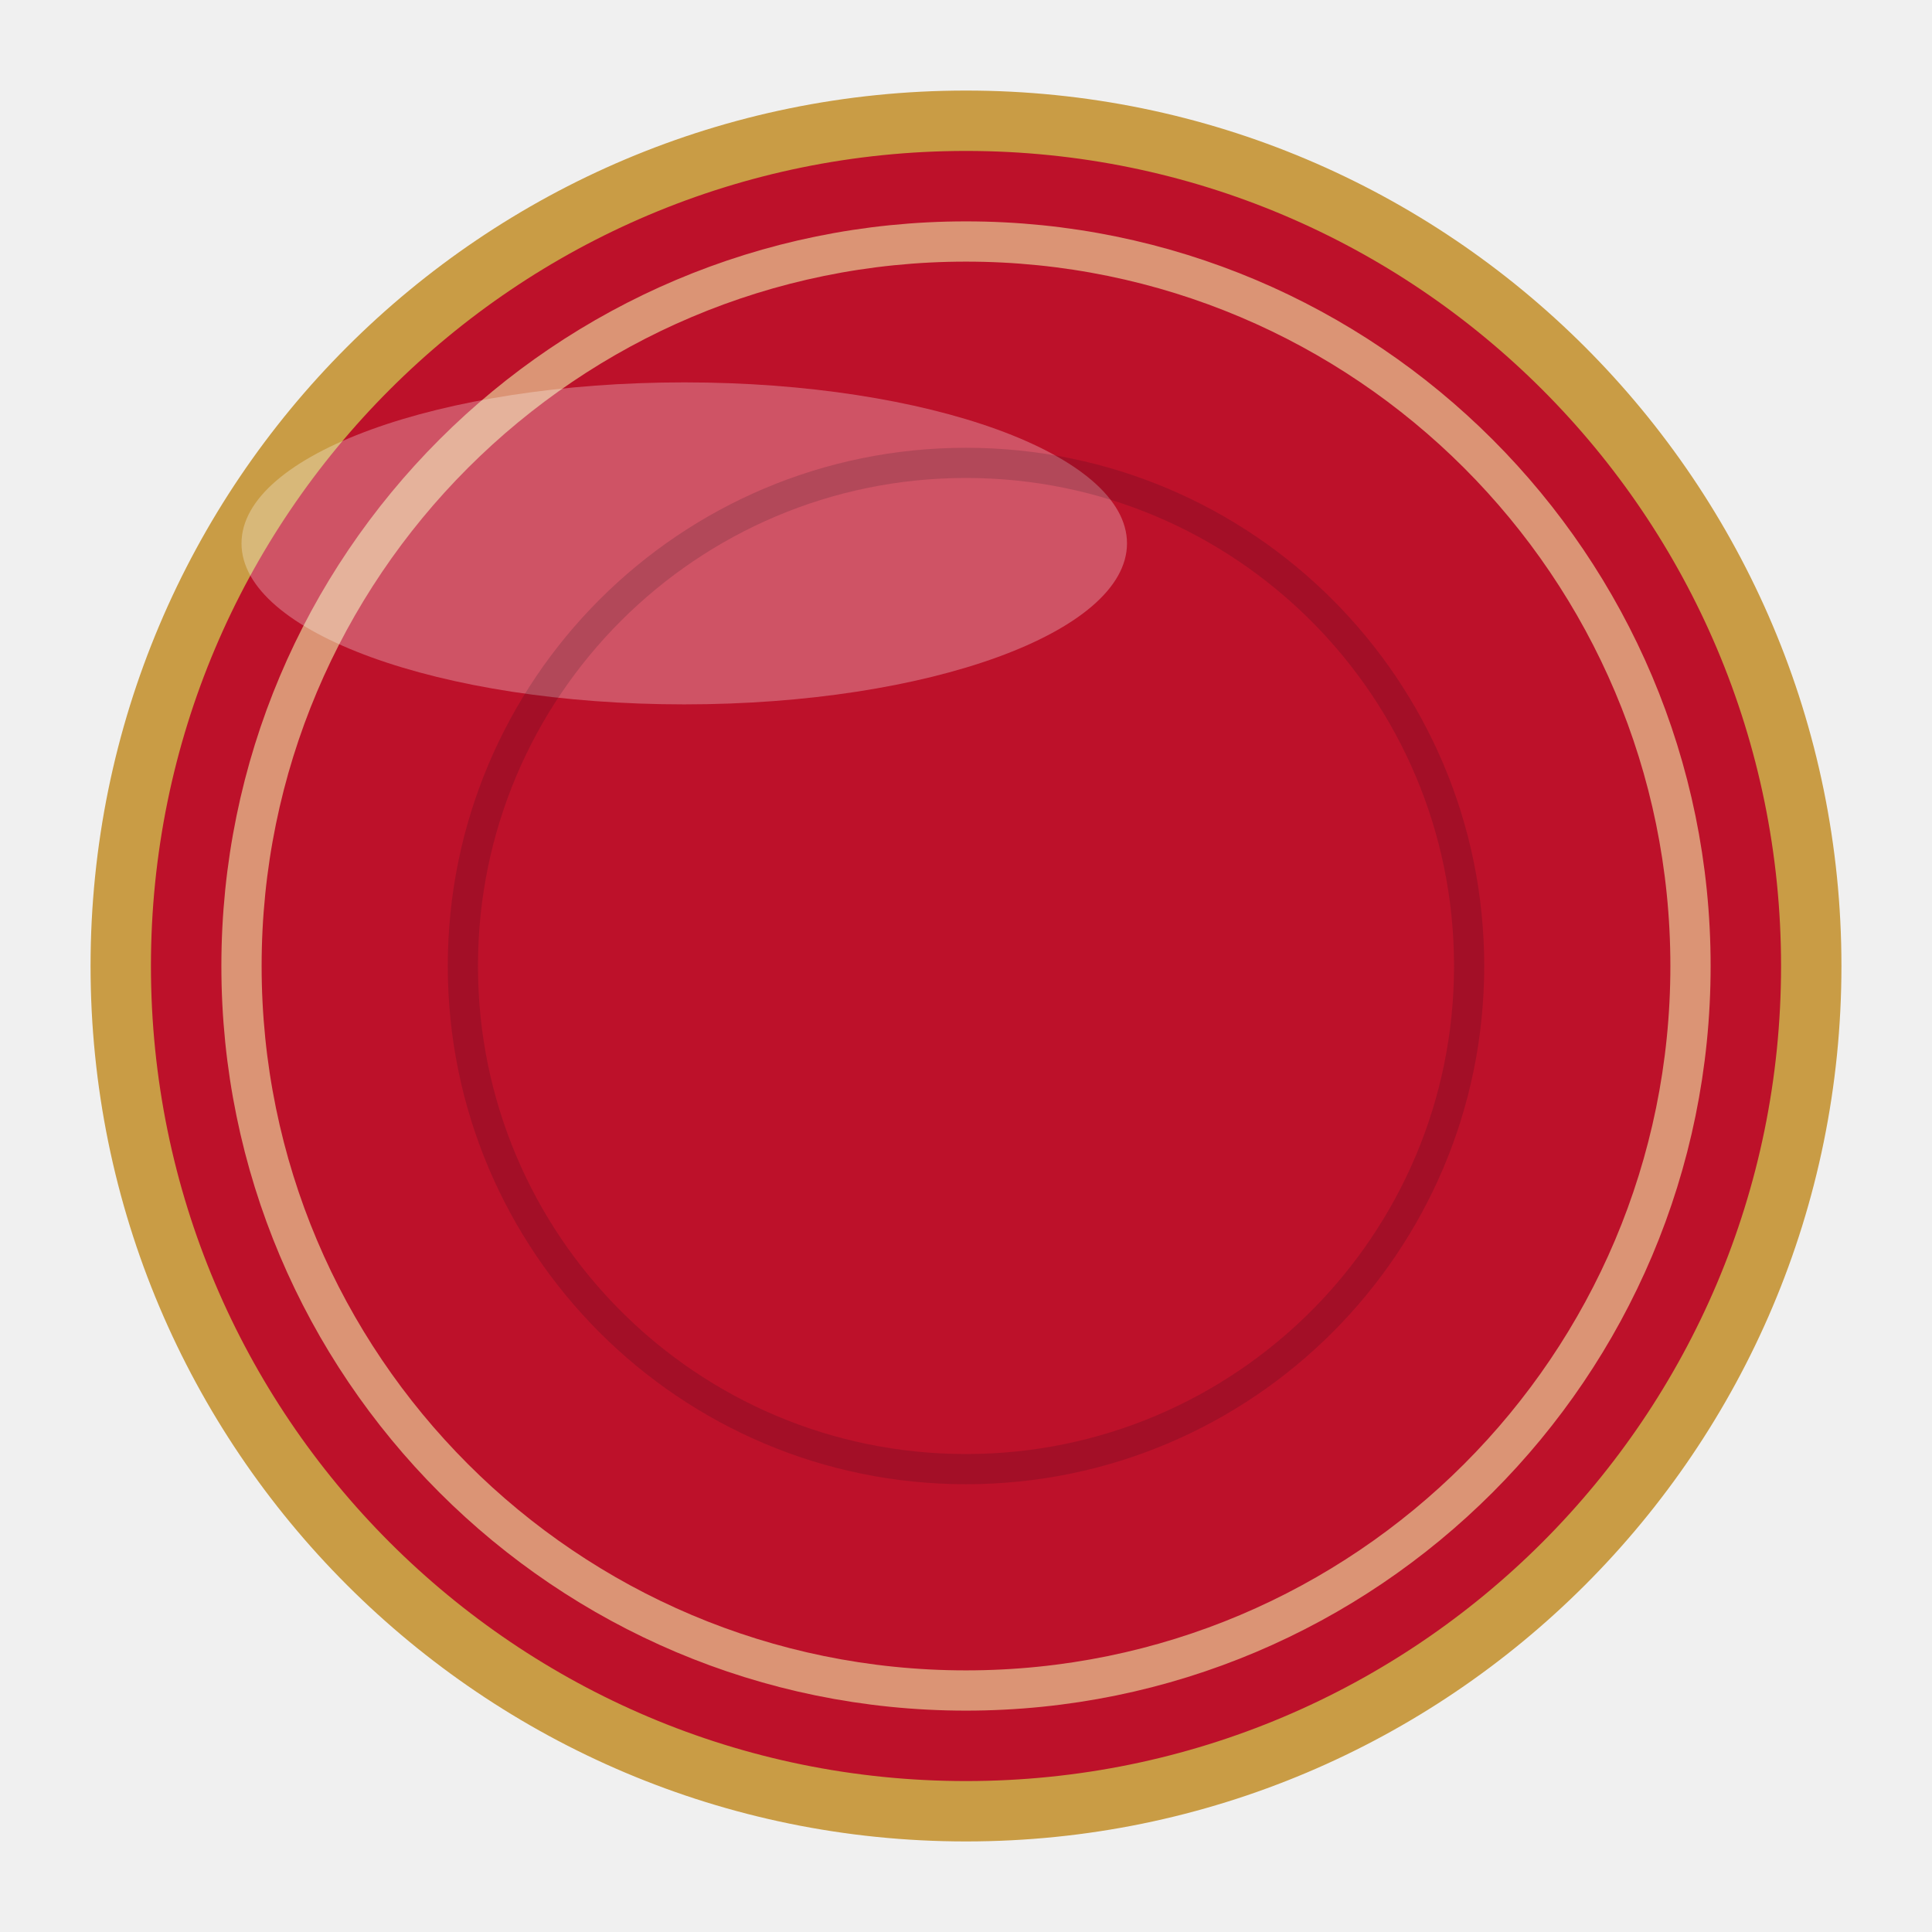
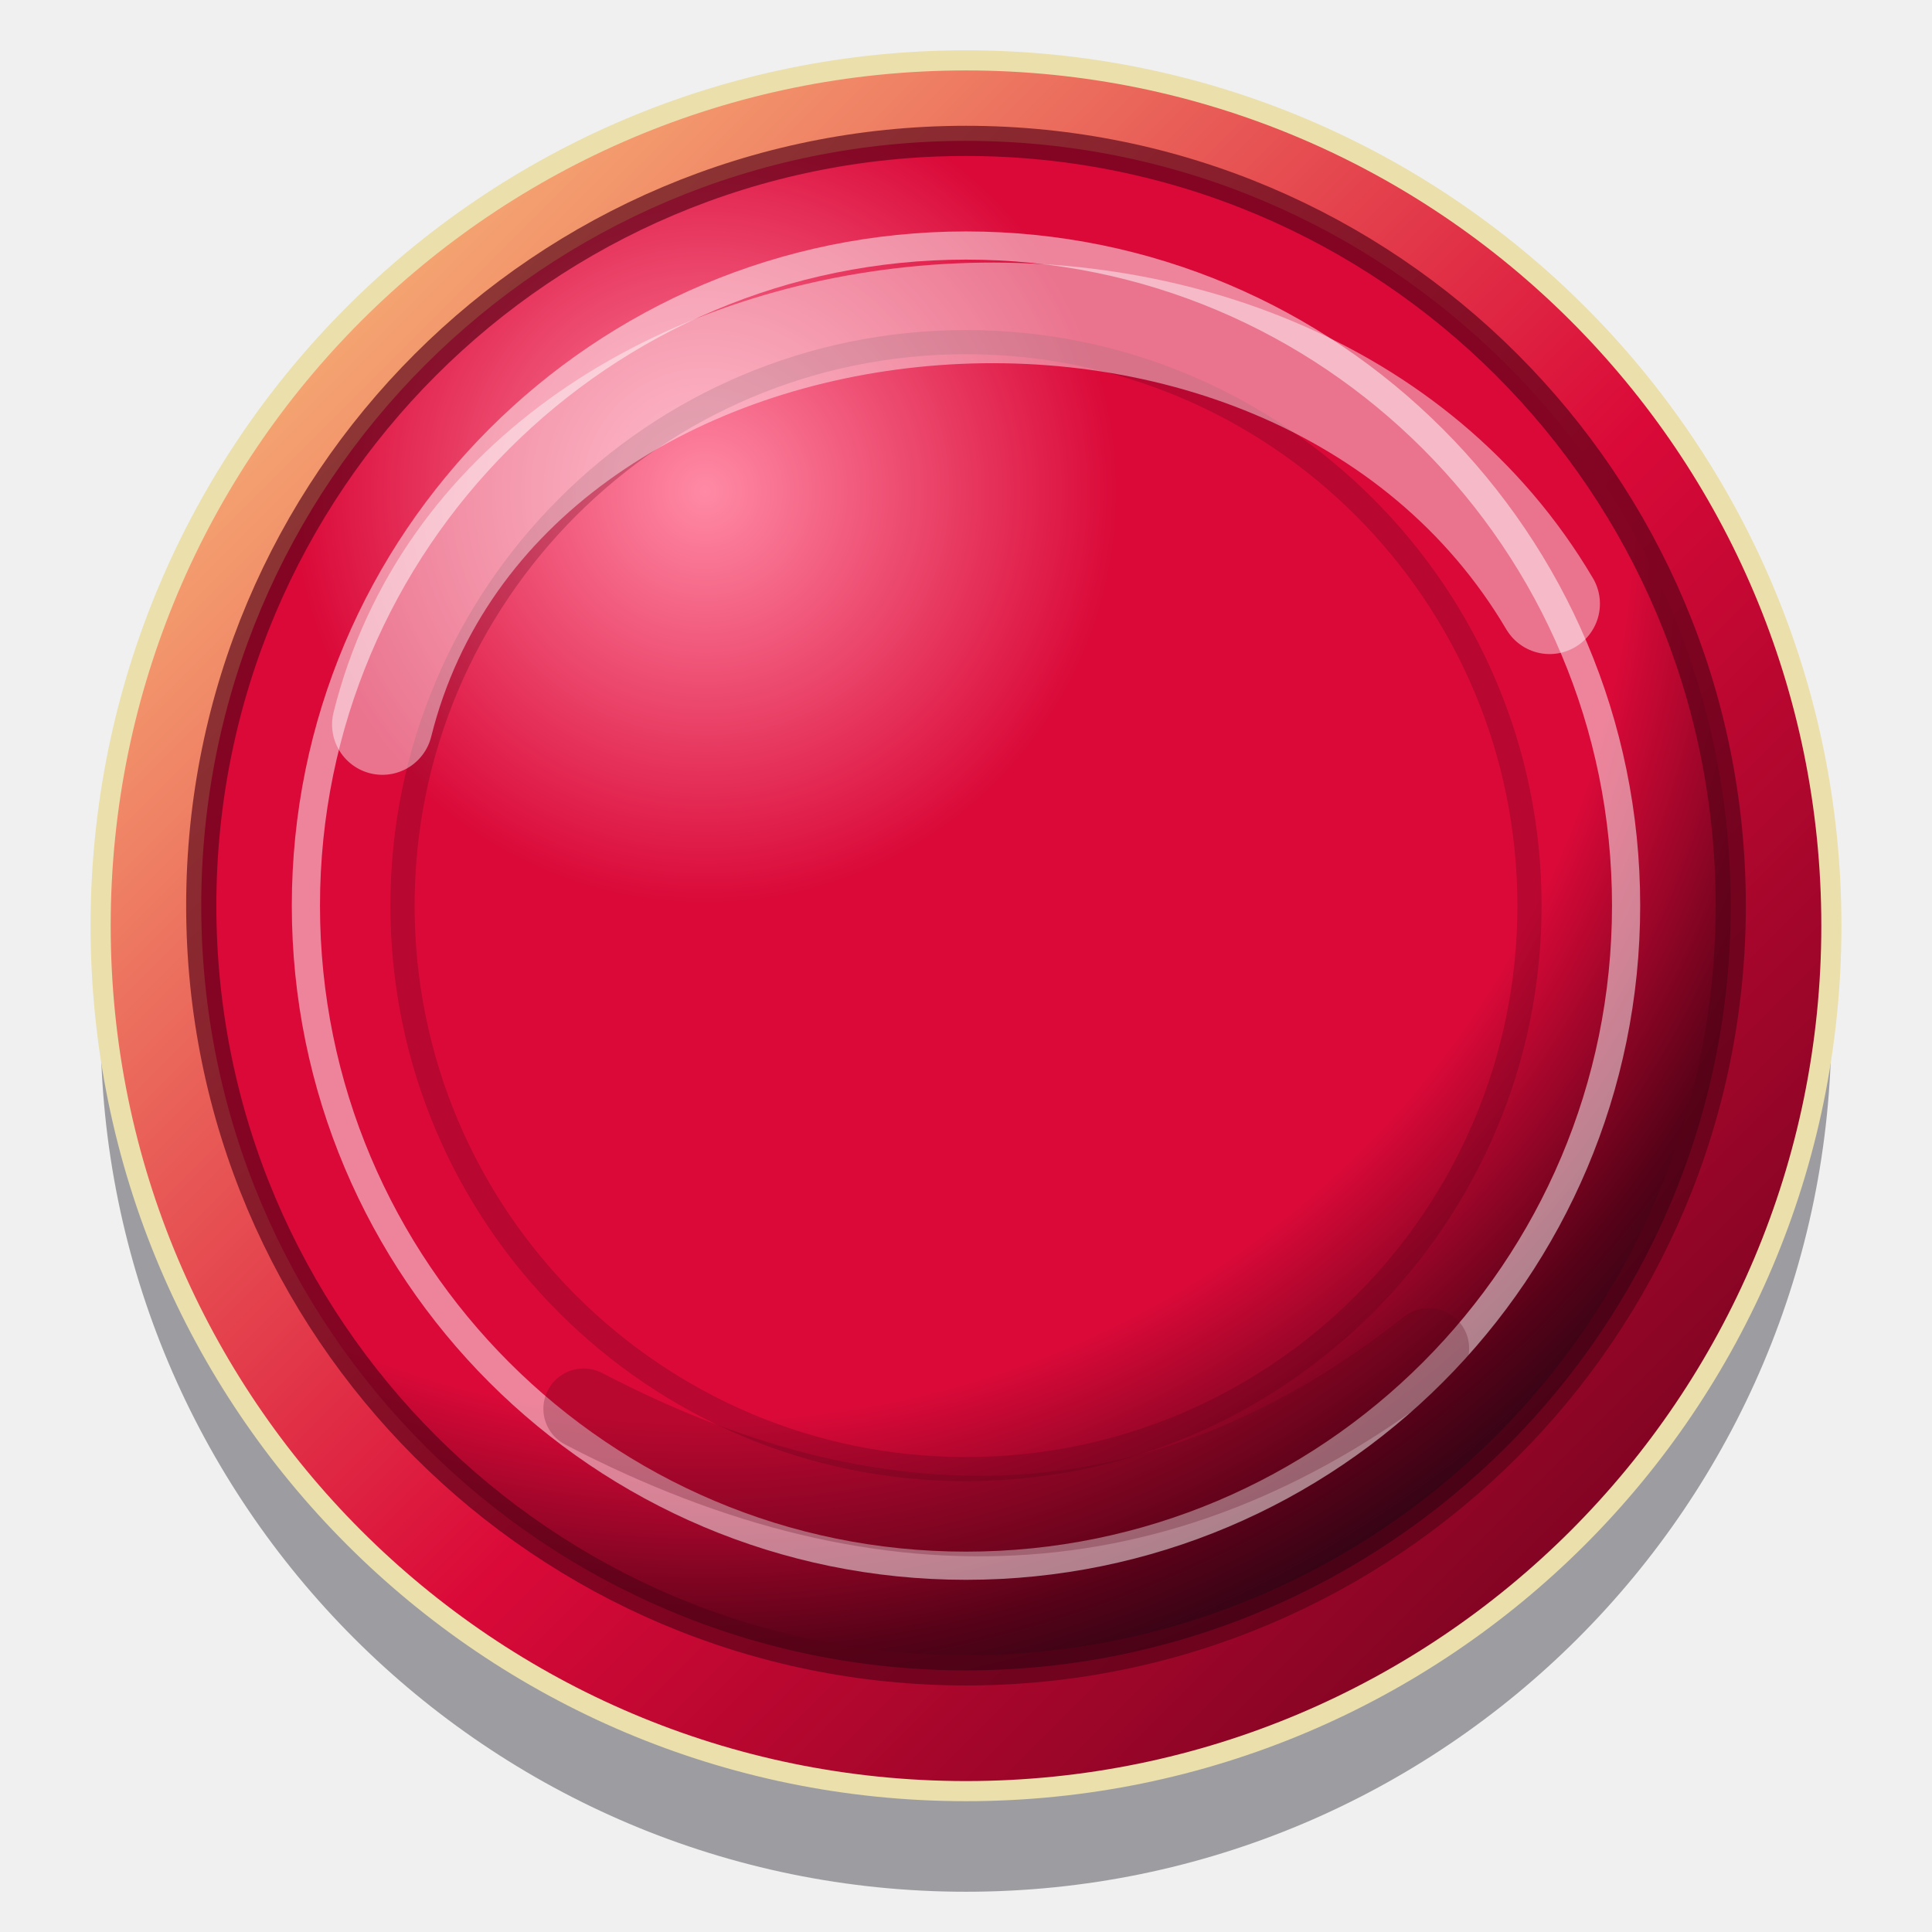
<svg xmlns="http://www.w3.org/2000/svg" width="96" height="96" viewBox="0 0 96 96">
-   <defs />
-   <circle cx="48" cy="48" r="42" fill="#bd112a" stroke="#c99c45" stroke-width="3" />
-   <circle cx="48" cy="48" r="36" fill="none" stroke="#ebdb9d" stroke-opacity=".65" stroke-width="2" />
-   <ellipse cx="34" cy="27" rx="22" ry="8" fill="#fff" opacity=".28" />
-   <circle cx="48" cy="48" r="25" fill="none" stroke="#130717" stroke-opacity=".15" stroke-width="1.5" />
+   <defs>
+     <radialGradient id="disc" cx=".33" cy=".23" r=".84">
+       <stop stop-color="#ff8aa5" />
+       <stop offset=".32" stop-color="#da0938" />
+       <stop offset=".72" stop-color="#da0938" />
+       <stop offset=".9" stop-color="#570218" />
+       <stop offset="1" stop-color="#210514" />
+     </radialGradient>
+     <linearGradient id="edge" x1="0" y1="0" x2="1" y2="1">
+       <stop stop-color="#ffdf87" />
+       <stop offset=".55" stop-color="#da0938" />
+       <stop offset="1" stop-color="#570218" />
+     </linearGradient>
+   </defs>
+   <circle cx="48" cy="51" r="43" fill="#04040d" opacity=".35" />
+   <circle cx="48" cy="46" r="43" fill="url(#edge)" stroke="#ebdfac" stroke-width="1" />
+   <circle cx="48" cy="45" r="38" fill="url(#disc)" stroke="#570218" stroke-opacity=".65" stroke-width="1.5" />
+   <circle cx="48" cy="45" r="32.8" fill="none" stroke="white" stroke-opacity=".5" stroke-width="1.4" />
+   <circle cx="48" cy="45" r="28" fill="none" stroke="#570218" stroke-opacity=".26" stroke-width="1.2" />
+   <path d="M19 36C25 12 64 8 77 30" fill="none" stroke="white" stroke-width="5" opacity=".43" stroke-linecap="round" />
+   <path d="M29 70Q52 82 71 67" fill="none" stroke="#570218" opacity=".25" stroke-width="4" stroke-linecap="round" />
</svg>
